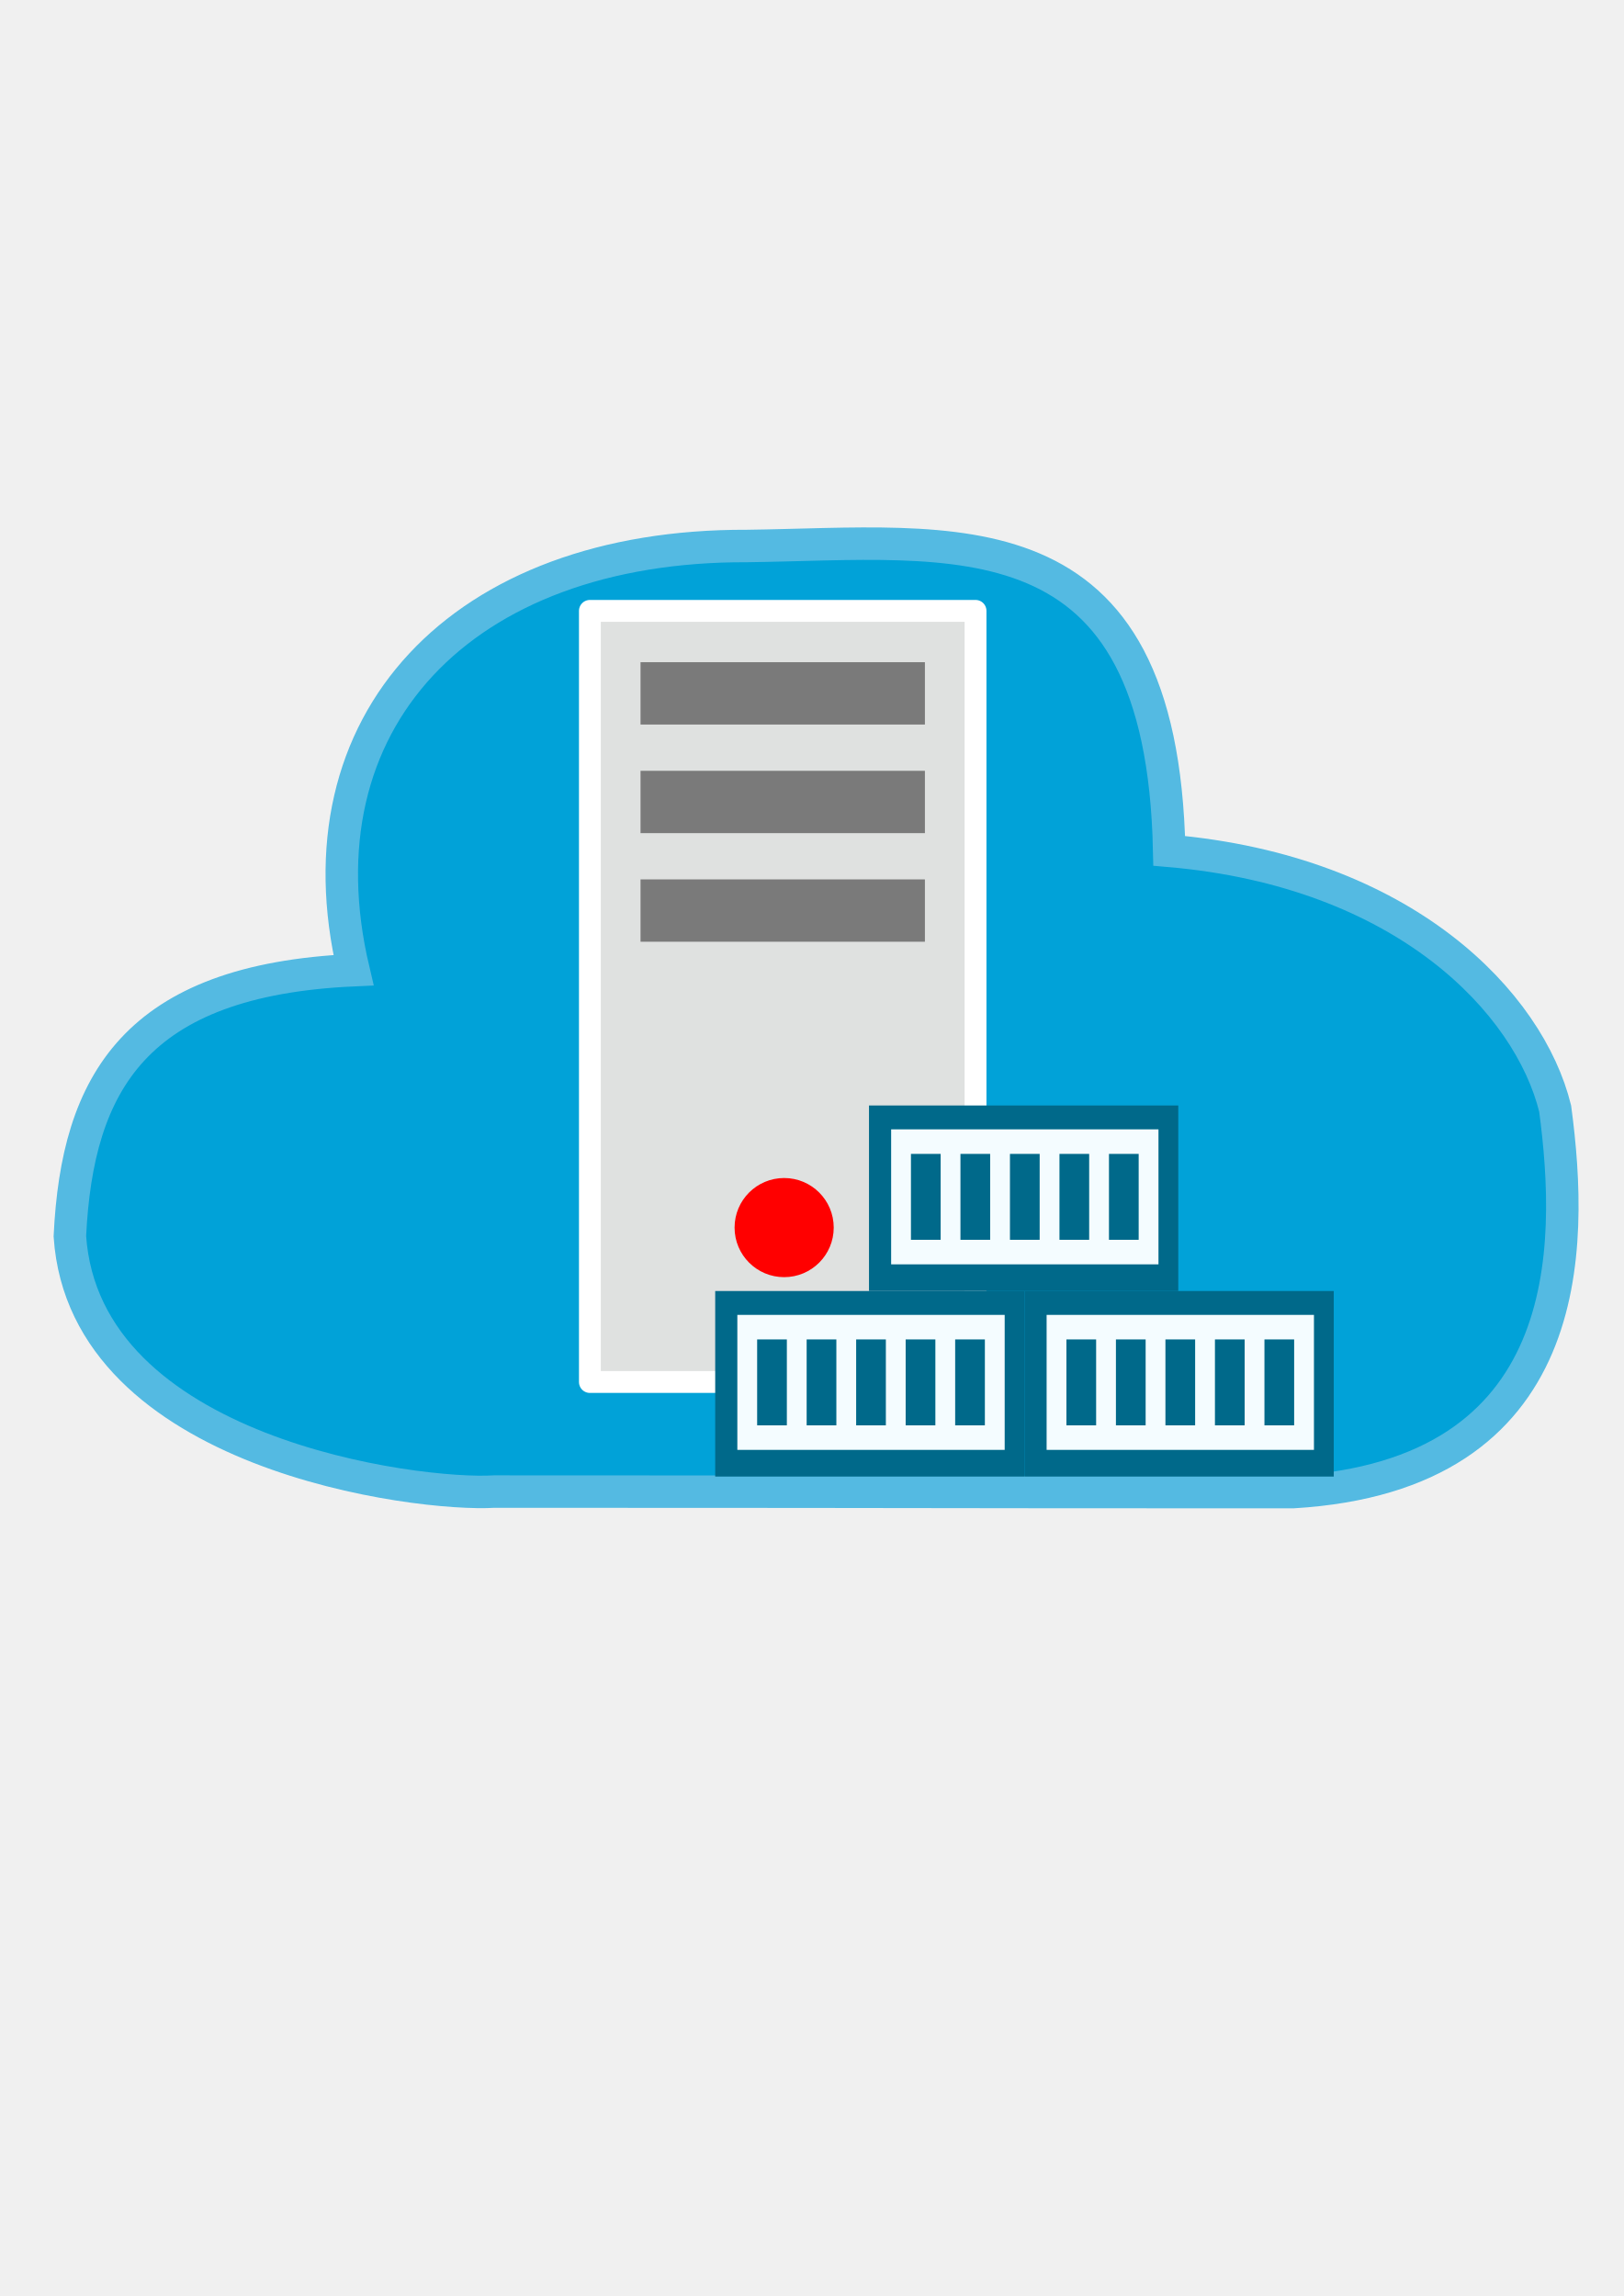
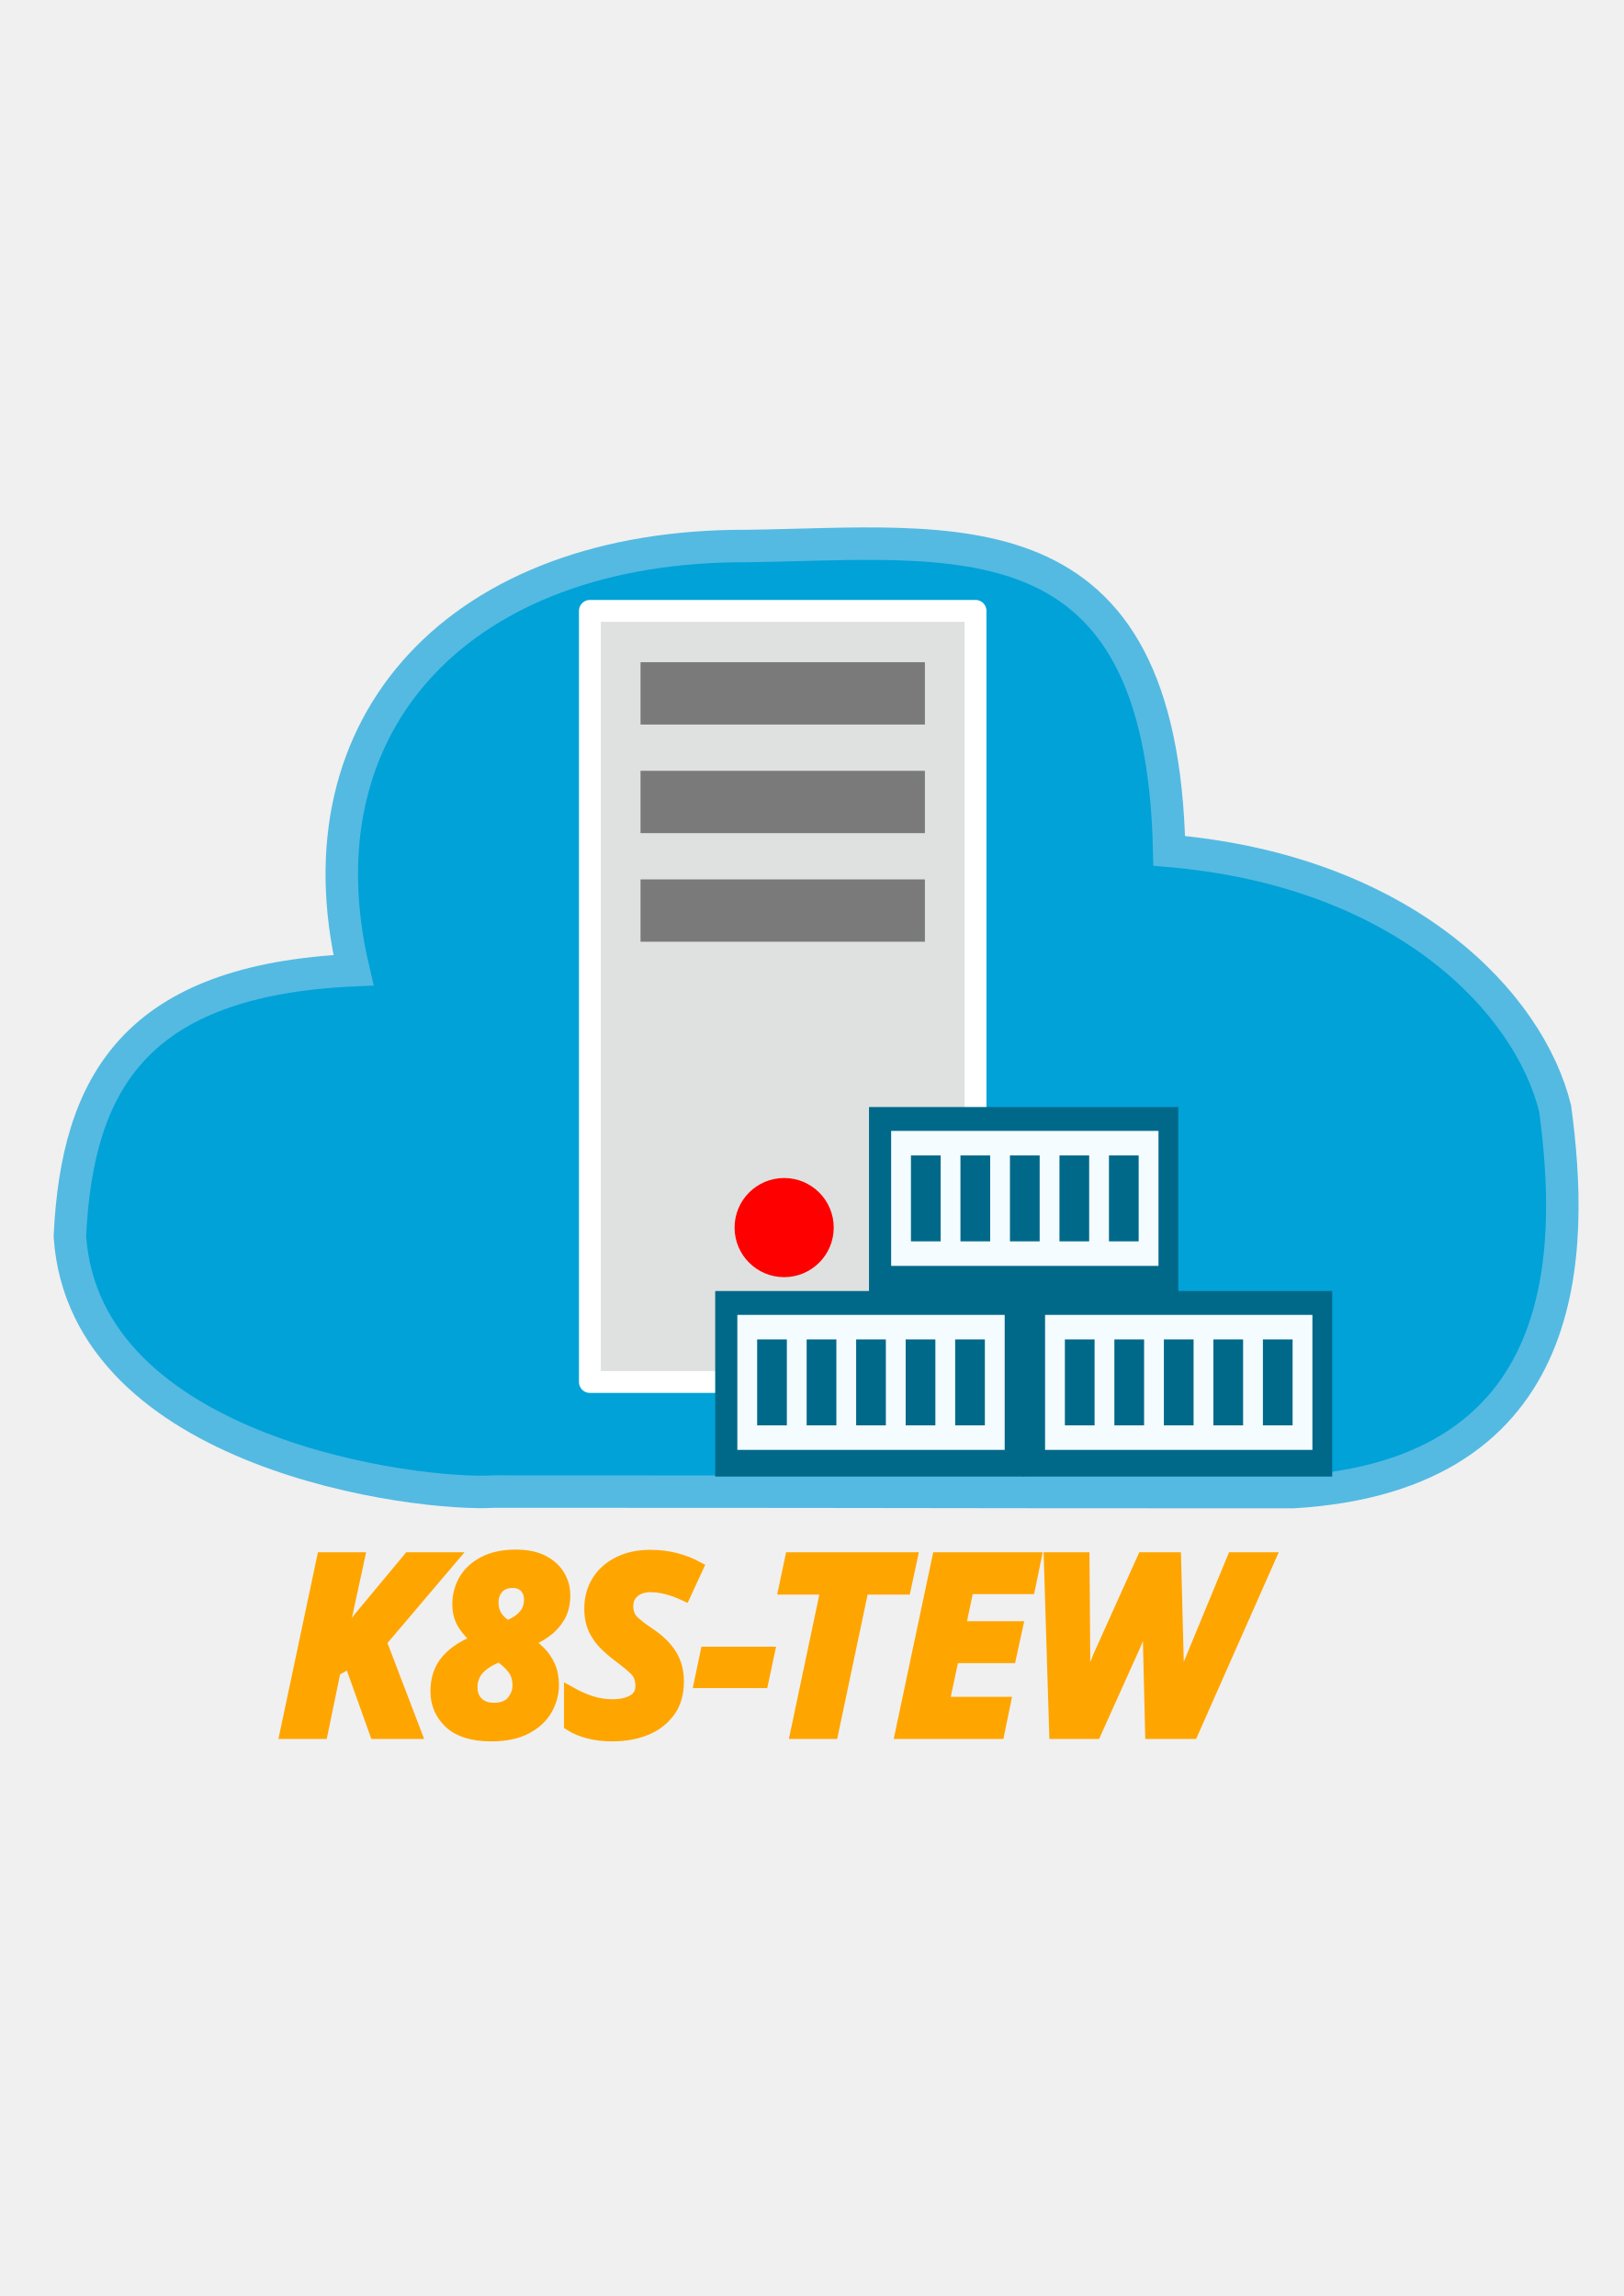
- <svg xmlns="http://www.w3.org/2000/svg" width="210mm" height="297mm" viewBox="0 0 210 297" version="1.1" id="svg8">
+ <svg xmlns="http://www.w3.org/2000/svg" xmlns:xlink="http://www.w3.org/1999/xlink" width="210mm" height="297mm" viewBox="0 0 210 297" version="1.1" id="svg8">
  <defs id="defs2">
-     </defs>
+     <linearGradient id="linearGradient852">
+       <stop style="stop-color:#000000;stop-opacity:1;" offset="0" id="stop848" />
+       <stop style="stop-color:#000000;stop-opacity:0;" offset="1" id="stop850" />
+     </linearGradient>
+     <linearGradient xlink:href="#linearGradient852" id="linearGradient854" x1="60.24" y1="209.781" x2="153.58" y2="209.781" gradientUnits="userSpaceOnUse" />
+   </defs>
  <g id="layer1">
    <path style="fill:#01a2d8;fill-opacity:1;stroke:#54bae2;stroke-width:4.199;stroke-miterlimit:4;stroke-dasharray:none;stroke-opacity:1" d="M 96.616,70.628 C 59.624,70.491 38.14,93.409 45.716,125.498 17.483,126.782 9.986,140.081 9.037,159.914 c 1.906,28.243 45.032,33.65 54.909,33.029 74.069,0.017 44.575,0.068 103.3,0.068 36.617,-2.209 36.319,-31.422 33.89,-49.601 -3.35,-13.657 -19.435,-30.721 -49.918,-33.35 C 150.277,65.569 123.531,70.281 96.616,70.628 Z" id="path3713" />
    <rect style="fill:#dfe1e0;fill-opacity:1;stroke:#ffffff;stroke-width:2.827;stroke-linecap:round;stroke-linejoin:round;stroke-miterlimit:4;stroke-dasharray:none;stroke-opacity:1" id="rect4582" width="49.875" height="99.751" x="76.294" y="79.019" />
    <rect style="fill:#7a7a7a;fill-opacity:1;stroke:none;stroke-width:1.996;stroke-linecap:round;stroke-linejoin:round;stroke-miterlimit:4;stroke-dasharray:none;stroke-opacity:1" id="rect4584" width="36.779" height="8.063" x="82.842" y="85.659" />
    <rect style="fill:#7a7a7a;fill-opacity:1;stroke:none;stroke-width:1.996;stroke-linecap:round;stroke-linejoin:round;stroke-miterlimit:4;stroke-dasharray:none;stroke-opacity:1" id="rect4584-3" width="36.779" height="8.063" x="82.842" y="99.707" />
    <rect style="fill:#7a7a7a;fill-opacity:1;stroke:none;stroke-width:1.996;stroke-linecap:round;stroke-linejoin:round;stroke-miterlimit:4;stroke-dasharray:none;stroke-opacity:1" id="rect4584-3-6" width="36.779" height="8.063" x="82.842" y="113.755" />
    <circle style="fill:#ff0000;fill-opacity:1;stroke:none;stroke-width:2.502;stroke-linecap:round;stroke-linejoin:round;stroke-miterlimit:4;stroke-dasharray:none;stroke-opacity:1" id="path4620" cx="101.417" cy="158.795" r="6.412" />
    <g id="g936" transform="matrix(0.9679859,0,0,1.2,131.2194,2.6)">
      <rect y="137" x="-40" height="20" width="41.323" id="rect823" style="fill:#00698a;fill-opacity:1;stroke:none;stroke-width:1.198;stroke-linecap:round;stroke-linejoin:round;stroke-miterlimit:4;stroke-dasharray:none;stroke-opacity:1" />
      <rect y="139.573" x="-37.042" height="14.552" width="35.719" id="rect863" style="fill:#f4fcff;fill-opacity:1;stroke:none;stroke-width:1.33;stroke-linecap:round;stroke-linejoin:round;stroke-miterlimit:4;stroke-dasharray:none;stroke-opacity:1" />
      <rect y="142.219" x="-34.396" height="9.26" width="3.969" id="rect867" style="fill:#00698a;fill-opacity:1;stroke:none;stroke-width:0.935;stroke-linecap:round;stroke-linejoin:round;stroke-miterlimit:4;stroke-dasharray:none;stroke-opacity:1" />
      <rect y="142.219" x="-27.781" height="9.26" width="3.969" id="rect867-5" style="fill:#00698a;fill-opacity:1;stroke:none;stroke-width:0.935;stroke-linecap:round;stroke-linejoin:round;stroke-miterlimit:4;stroke-dasharray:none;stroke-opacity:1" />
      <rect y="142.219" x="-21.167" height="9.26" width="3.969" id="rect867-5-3" style="fill:#00698a;fill-opacity:1;stroke:none;stroke-width:0.935;stroke-linecap:round;stroke-linejoin:round;stroke-miterlimit:4;stroke-dasharray:none;stroke-opacity:1" />
      <rect y="142.219" x="-14.552" height="9.26" width="3.969" id="rect867-5-3-5" style="fill:#00698a;fill-opacity:1;stroke:none;stroke-width:0.935;stroke-linecap:round;stroke-linejoin:round;stroke-miterlimit:4;stroke-dasharray:none;stroke-opacity:1" />
      <rect y="142.219" x="-7.938" height="9.26" width="3.969" id="rect867-5-3-5-6" style="fill:#00698a;fill-opacity:1;stroke:none;stroke-width:0.935;stroke-linecap:round;stroke-linejoin:round;stroke-miterlimit:4;stroke-dasharray:none;stroke-opacity:1" />
    </g>
-     <g id="g936-8" transform="matrix(0.9679859,0,0,1.2,171.2194,2.6)">
+     <g id="g936-8" transform="matrix(0.9679859,0,0,1.2,171.0194,2.6)">
      <rect y="137" x="-40" height="20" width="41.323" id="rect823-9" style="fill:#00698a;fill-opacity:1;stroke:none;stroke-width:1.198;stroke-linecap:round;stroke-linejoin:round;stroke-miterlimit:4;stroke-dasharray:none;stroke-opacity:1" />
      <rect y="139.573" x="-37.042" height="14.552" width="35.719" id="rect863-7" style="fill:#f4fcff;fill-opacity:1;stroke:none;stroke-width:1.33;stroke-linecap:round;stroke-linejoin:round;stroke-miterlimit:4;stroke-dasharray:none;stroke-opacity:1" />
      <rect y="142.219" x="-34.396" height="9.26" width="3.969" id="rect867-3" style="fill:#00698a;fill-opacity:1;stroke:none;stroke-width:0.935;stroke-linecap:round;stroke-linejoin:round;stroke-miterlimit:4;stroke-dasharray:none;stroke-opacity:1" />
      <rect y="142.219" x="-27.781" height="9.26" width="3.969" id="rect867-5-6" style="fill:#00698a;fill-opacity:1;stroke:none;stroke-width:0.935;stroke-linecap:round;stroke-linejoin:round;stroke-miterlimit:4;stroke-dasharray:none;stroke-opacity:1" />
      <rect y="142.219" x="-21.167" height="9.26" width="3.969" id="rect867-5-3-1" style="fill:#00698a;fill-opacity:1;stroke:none;stroke-width:0.935;stroke-linecap:round;stroke-linejoin:round;stroke-miterlimit:4;stroke-dasharray:none;stroke-opacity:1" />
      <rect y="142.219" x="-14.552" height="9.26" width="3.969" id="rect867-5-3-5-2" style="fill:#00698a;fill-opacity:1;stroke:none;stroke-width:0.935;stroke-linecap:round;stroke-linejoin:round;stroke-miterlimit:4;stroke-dasharray:none;stroke-opacity:1" />
      <rect y="142.219" x="-7.938" height="9.26" width="3.969" id="rect867-5-3-5-6-9" style="fill:#00698a;fill-opacity:1;stroke:none;stroke-width:0.935;stroke-linecap:round;stroke-linejoin:round;stroke-miterlimit:4;stroke-dasharray:none;stroke-opacity:1" />
    </g>
-     <g id="g936-8-3" transform="matrix(0.9679859,0,0,1.2,151.111,-21.4)">
+     <g id="g936-8-3" transform="matrix(0.9679859,0,0,1.2,151.111,-21.2)">
      <rect y="137" x="-40" height="20" width="41.323" id="rect823-9-1" style="fill:#00698a;fill-opacity:1;stroke:none;stroke-width:1.198;stroke-linecap:round;stroke-linejoin:round;stroke-miterlimit:4;stroke-dasharray:none;stroke-opacity:1" />
      <rect y="139.573" x="-37.042" height="14.552" width="35.719" id="rect863-7-9" style="fill:#f4fcff;fill-opacity:1;stroke:none;stroke-width:1.33;stroke-linecap:round;stroke-linejoin:round;stroke-miterlimit:4;stroke-dasharray:none;stroke-opacity:1" />
      <rect y="142.219" x="-34.396" height="9.26" width="3.969" id="rect867-3-4" style="fill:#00698a;fill-opacity:1;stroke:none;stroke-width:0.935;stroke-linecap:round;stroke-linejoin:round;stroke-miterlimit:4;stroke-dasharray:none;stroke-opacity:1" />
      <rect y="142.219" x="-27.781" height="9.26" width="3.969" id="rect867-5-6-7" style="fill:#00698a;fill-opacity:1;stroke:none;stroke-width:0.935;stroke-linecap:round;stroke-linejoin:round;stroke-miterlimit:4;stroke-dasharray:none;stroke-opacity:1" />
      <rect y="142.219" x="-21.167" height="9.26" width="3.969" id="rect867-5-3-1-8" style="fill:#00698a;fill-opacity:1;stroke:none;stroke-width:0.935;stroke-linecap:round;stroke-linejoin:round;stroke-miterlimit:4;stroke-dasharray:none;stroke-opacity:1" />
      <rect y="142.219" x="-14.552" height="9.26" width="3.969" id="rect867-5-3-5-2-4" style="fill:#00698a;fill-opacity:1;stroke:none;stroke-width:0.935;stroke-linecap:round;stroke-linejoin:round;stroke-miterlimit:4;stroke-dasharray:none;stroke-opacity:1" />
      <rect y="142.219" x="-7.938" height="9.26" width="3.969" id="rect867-5-3-5-6-9-5" style="fill:#00698a;fill-opacity:1;stroke:none;stroke-width:0.935;stroke-linecap:round;stroke-linejoin:round;stroke-miterlimit:4;stroke-dasharray:none;stroke-opacity:1" />
    </g>
+     <text xml:space="preserve" style="font-style:italic;font-variant:normal;font-weight:800;font-stretch:normal;font-size:31.742px;line-height:1.25;font-family:Overpass;-inkscape-font-specification:'Overpass Ultra-Bold Italic';letter-spacing:0px;word-spacing:0px;fill:#ffa500;fill-opacity:1;stroke:#ffa500;stroke-width:1.477;stroke-miterlimit:4;stroke-dasharray:none;stroke-opacity:1" x="36.092" y="224.201" id="text846">
+       <tspan id="tspan844" x="36.092" y="224.201" style="font-style:italic;font-variant:normal;font-weight:800;font-stretch:normal;font-family:Overpass;-inkscape-font-specification:'Overpass Ultra-Bold Italic';fill:#ffa500;fill-opacity:1;stroke:#ffa500;stroke-width:1.477;stroke-miterlimit:4;stroke-dasharray:none;stroke-opacity:1">K8S-TEW</tspan>
+     </text>
  </g>
</svg>
